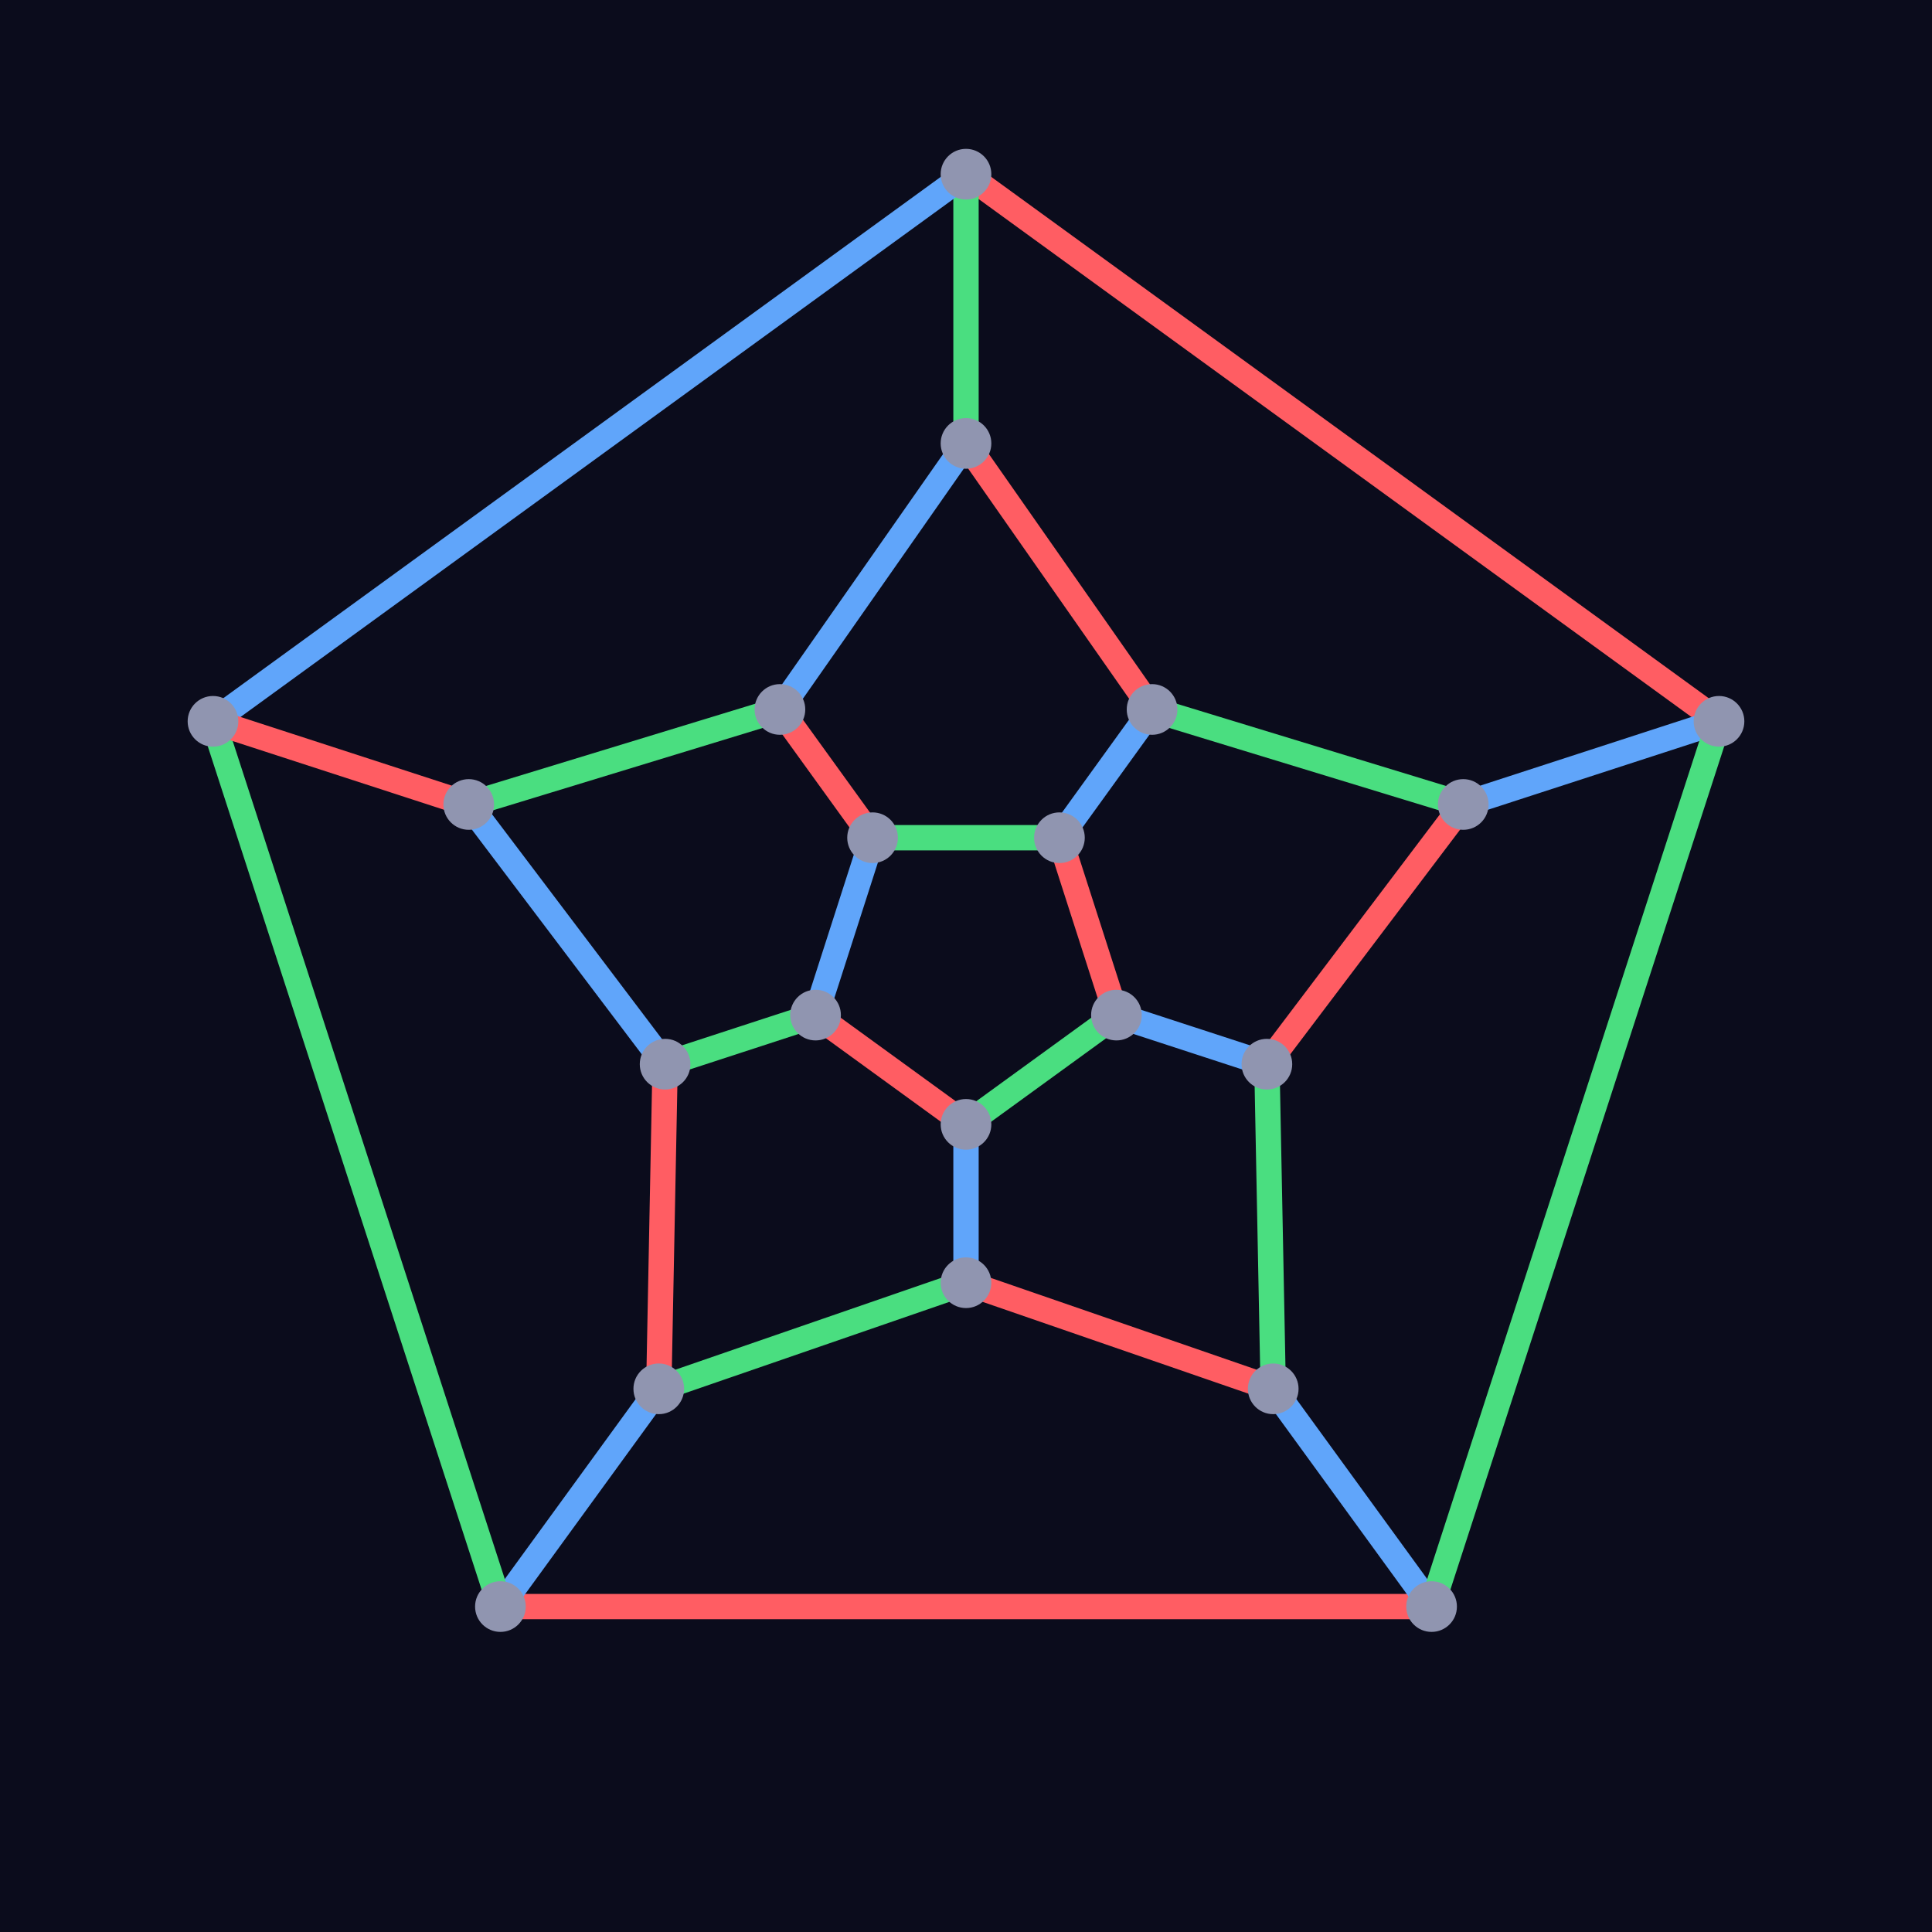
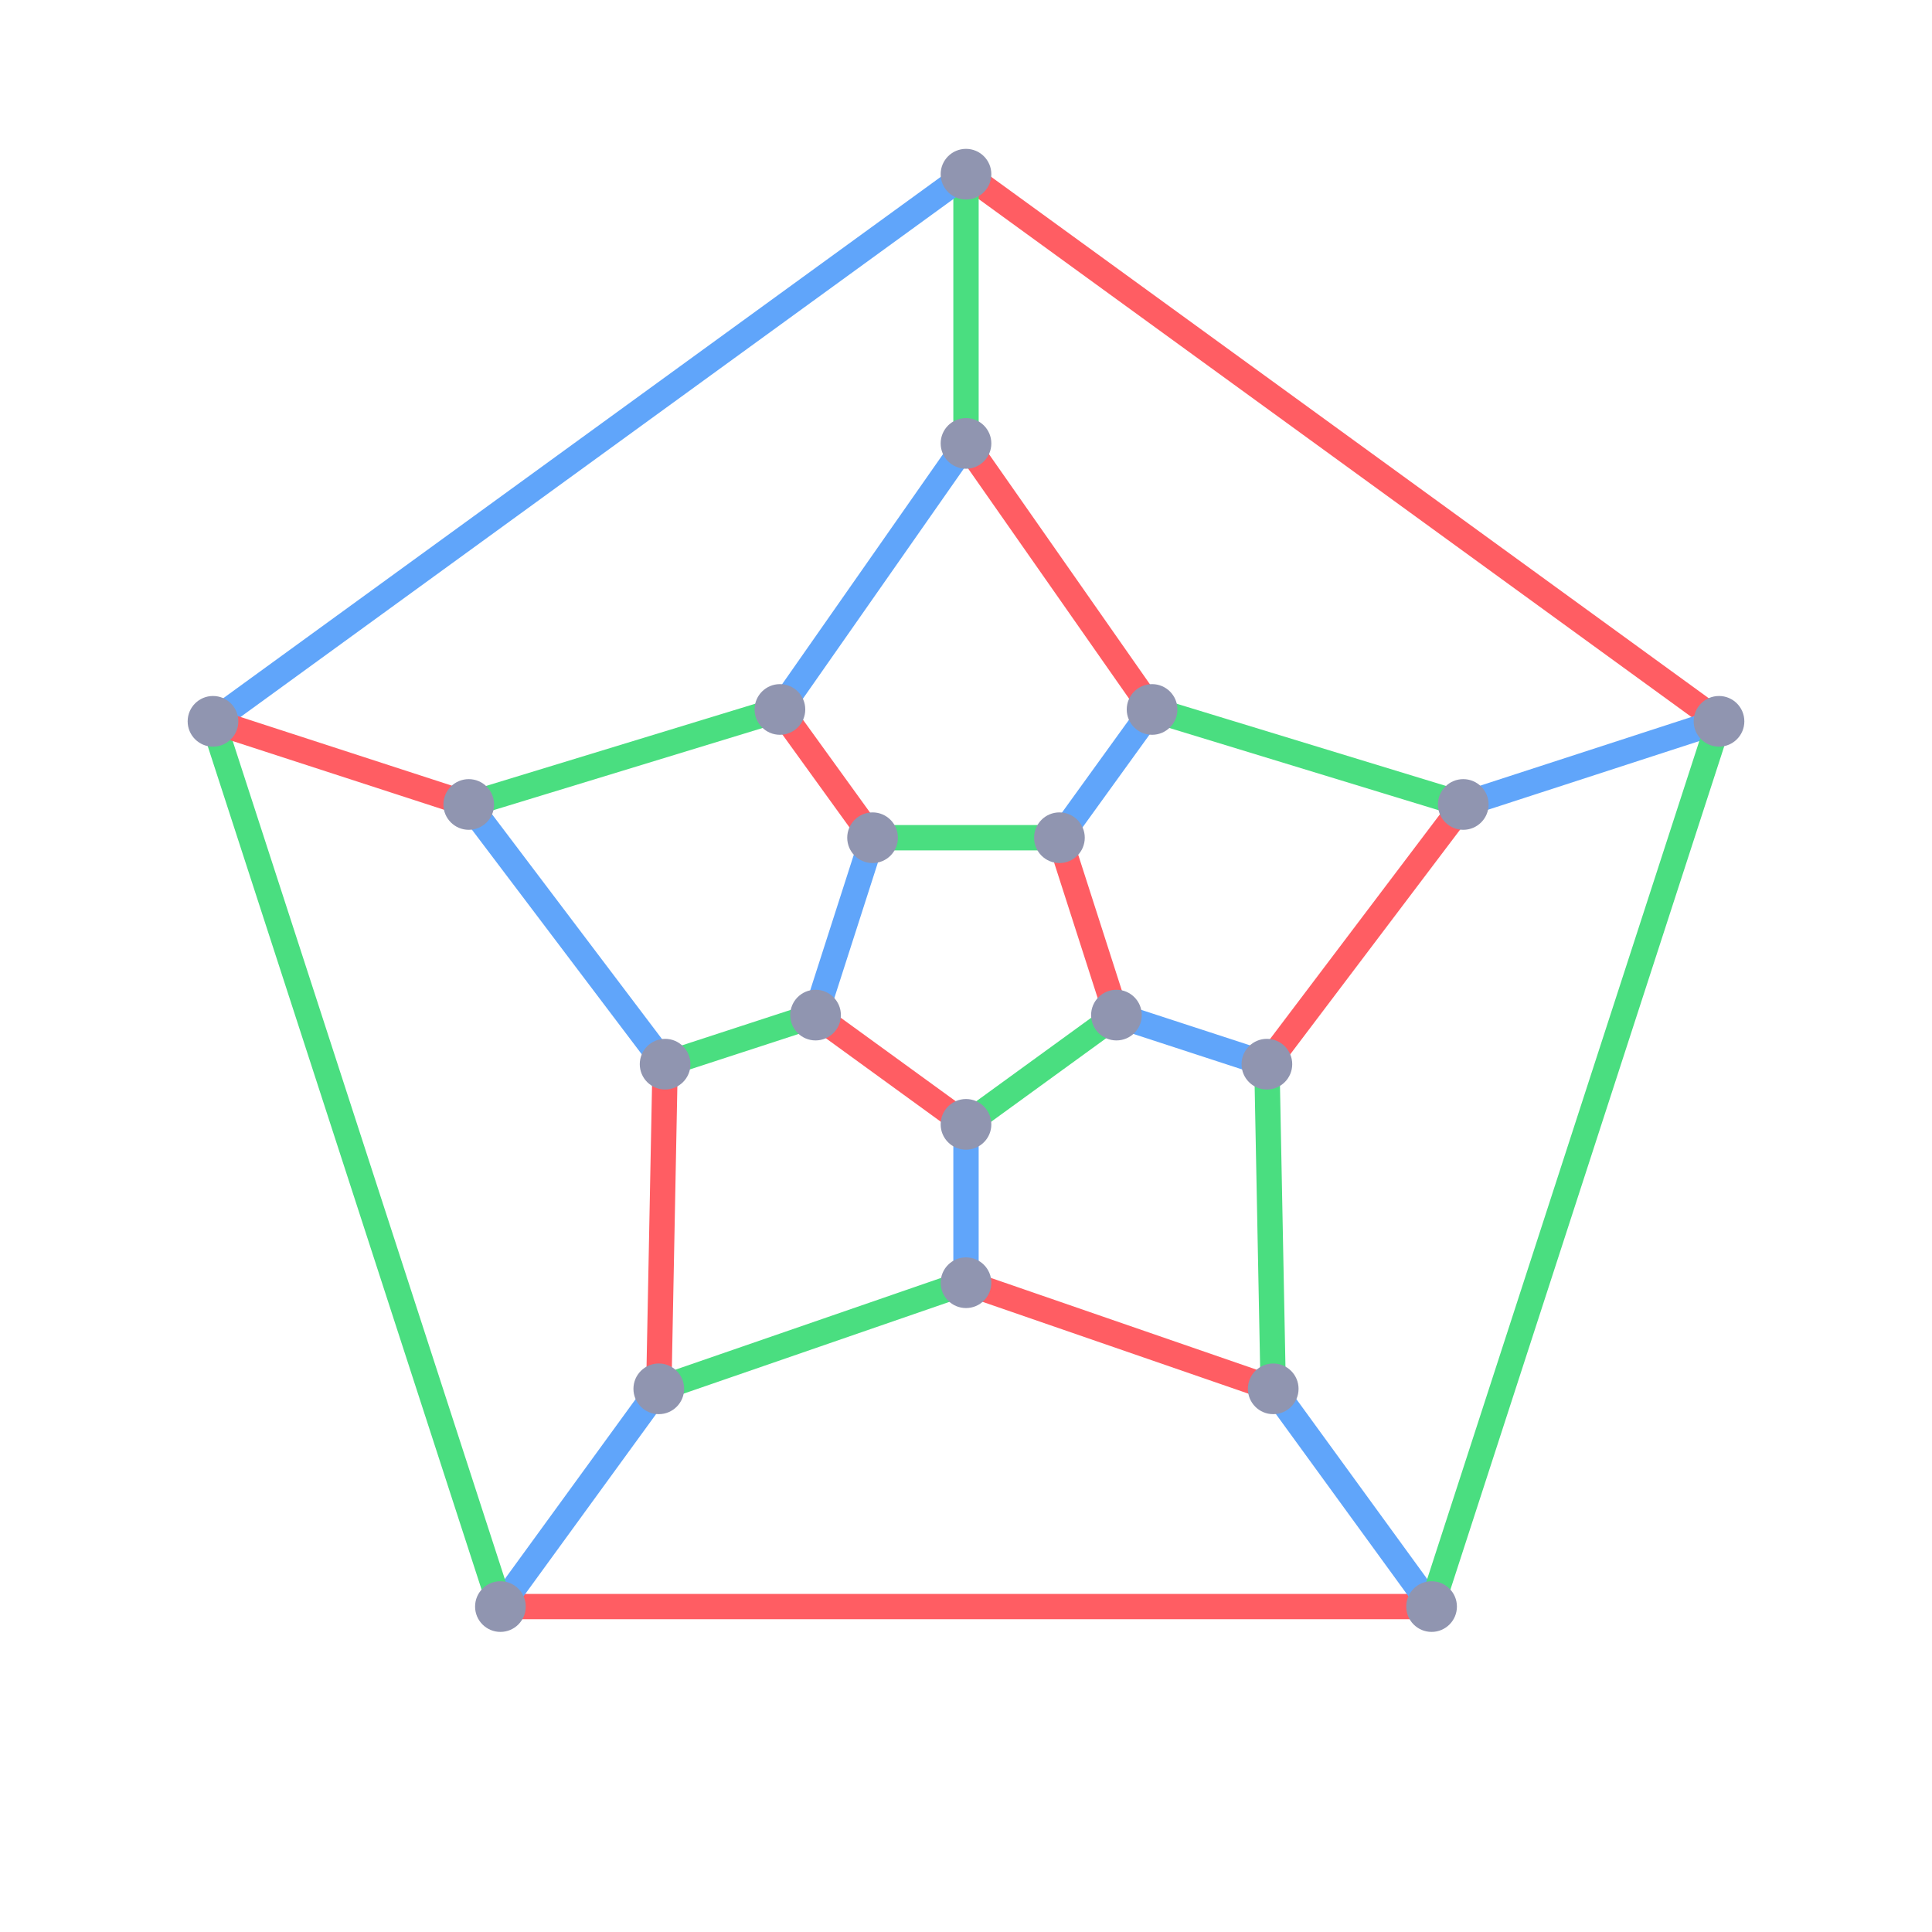
<svg xmlns="http://www.w3.org/2000/svg" width="800" height="800" viewBox="-1.22 -1.22 2.44 2.44">
-   <rect x="-1.22" y="-1.22" width="2.44" height="2.44" fill="#0b0c1c" />
  <line x1="0" y1="-1" x2="0.951" y2="-0.309" stroke="#ff5d63" stroke-width="0.032" stroke-linecap="round" />
  <line x1="0" y1="-1" x2="0" y2="-0.66" stroke="#4ade80" stroke-width="0.032" stroke-linecap="round" />
  <line x1="0" y1="-1" x2="-0.951" y2="-0.309" stroke="#60a5fa" stroke-width="0.032" stroke-linecap="round" />
  <line x1="-0.588" y1="0.809" x2="0.588" y2="0.809" stroke="#ff5d63" stroke-width="0.032" stroke-linecap="round" />
  <line x1="-0.588" y1="0.809" x2="-0.388" y2="0.534" stroke="#60a5fa" stroke-width="0.032" stroke-linecap="round" />
  <line x1="-0.588" y1="0.809" x2="-0.951" y2="-0.309" stroke="#4ade80" stroke-width="0.032" stroke-linecap="round" />
  <line x1="-0.235" y1="-0.324" x2="-0.118" y2="-0.162" stroke="#ff5d63" stroke-width="0.032" stroke-linecap="round" />
  <line x1="-0.235" y1="-0.324" x2="0" y2="-0.66" stroke="#60a5fa" stroke-width="0.032" stroke-linecap="round" />
  <line x1="-0.235" y1="-0.324" x2="-0.628" y2="-0.204" stroke="#4ade80" stroke-width="0.032" stroke-linecap="round" />
  <line x1="-0.38" y1="0.124" x2="-0.19" y2="0.062" stroke="#4ade80" stroke-width="0.032" stroke-linecap="round" />
  <line x1="-0.38" y1="0.124" x2="-0.388" y2="0.534" stroke="#ff5d63" stroke-width="0.032" stroke-linecap="round" />
  <line x1="-0.38" y1="0.124" x2="-0.628" y2="-0.204" stroke="#60a5fa" stroke-width="0.032" stroke-linecap="round" />
  <line x1="0.628" y1="-0.204" x2="0.951" y2="-0.309" stroke="#60a5fa" stroke-width="0.032" stroke-linecap="round" />
  <line x1="0.628" y1="-0.204" x2="0.235" y2="-0.324" stroke="#4ade80" stroke-width="0.032" stroke-linecap="round" />
  <line x1="0.628" y1="-0.204" x2="0.38" y2="0.124" stroke="#ff5d63" stroke-width="0.032" stroke-linecap="round" />
  <line x1="0.388" y1="0.534" x2="0.588" y2="0.809" stroke="#60a5fa" stroke-width="0.032" stroke-linecap="round" />
  <line x1="0.388" y1="0.534" x2="4.898587196589413e-17" y2="0.4" stroke="#ff5d63" stroke-width="0.032" stroke-linecap="round" />
  <line x1="0.388" y1="0.534" x2="0.38" y2="0.124" stroke="#4ade80" stroke-width="0.032" stroke-linecap="round" />
  <line x1="0.118" y1="-0.162" x2="-0.118" y2="-0.162" stroke="#4ade80" stroke-width="0.032" stroke-linecap="round" />
  <line x1="0.118" y1="-0.162" x2="0.235" y2="-0.324" stroke="#60a5fa" stroke-width="0.032" stroke-linecap="round" />
  <line x1="0.118" y1="-0.162" x2="0.19" y2="0.062" stroke="#ff5d63" stroke-width="0.032" stroke-linecap="round" />
  <line x1="2.4492935982947065e-17" y1="0.2" x2="-0.19" y2="0.062" stroke="#ff5d63" stroke-width="0.032" stroke-linecap="round" />
  <line x1="2.4492935982947065e-17" y1="0.2" x2="4.898587196589413e-17" y2="0.4" stroke="#60a5fa" stroke-width="0.032" stroke-linecap="round" />
  <line x1="2.4492935982947065e-17" y1="0.2" x2="0.19" y2="0.062" stroke="#4ade80" stroke-width="0.032" stroke-linecap="round" />
  <line x1="0.951" y1="-0.309" x2="0.588" y2="0.809" stroke="#4ade80" stroke-width="0.032" stroke-linecap="round" />
  <line x1="-0.118" y1="-0.162" x2="-0.19" y2="0.062" stroke="#60a5fa" stroke-width="0.032" stroke-linecap="round" />
  <line x1="0" y1="-0.66" x2="0.235" y2="-0.324" stroke="#ff5d63" stroke-width="0.032" stroke-linecap="round" />
  <line x1="-0.388" y1="0.534" x2="4.898587196589413e-17" y2="0.4" stroke="#4ade80" stroke-width="0.032" stroke-linecap="round" />
  <line x1="-0.951" y1="-0.309" x2="-0.628" y2="-0.204" stroke="#ff5d63" stroke-width="0.032" stroke-linecap="round" />
  <line x1="0.38" y1="0.124" x2="0.19" y2="0.062" stroke="#60a5fa" stroke-width="0.032" stroke-linecap="round" />
  <circle cx="0" cy="-1" r="0.032" fill="#9095b0" />
  <circle cx="-0.588" cy="0.809" r="0.032" fill="#9095b0" />
  <circle cx="-0.235" cy="-0.324" r="0.032" fill="#9095b0" />
  <circle cx="-0.38" cy="0.124" r="0.032" fill="#9095b0" />
  <circle cx="0.628" cy="-0.204" r="0.032" fill="#9095b0" />
  <circle cx="0.388" cy="0.534" r="0.032" fill="#9095b0" />
  <circle cx="0.118" cy="-0.162" r="0.032" fill="#9095b0" />
  <circle cx="2.4492935982947065e-17" cy="0.2" r="0.032" fill="#9095b0" />
  <circle cx="0.951" cy="-0.309" r="0.032" fill="#9095b0" />
  <circle cx="0.588" cy="0.809" r="0.032" fill="#9095b0" />
  <circle cx="-0.118" cy="-0.162" r="0.032" fill="#9095b0" />
  <circle cx="-0.19" cy="0.062" r="0.032" fill="#9095b0" />
  <circle cx="0" cy="-0.66" r="0.032" fill="#9095b0" />
  <circle cx="-0.388" cy="0.534" r="0.032" fill="#9095b0" />
  <circle cx="0.235" cy="-0.324" r="0.032" fill="#9095b0" />
  <circle cx="4.898587196589413e-17" cy="0.4" r="0.032" fill="#9095b0" />
  <circle cx="-0.951" cy="-0.309" r="0.032" fill="#9095b0" />
  <circle cx="-0.628" cy="-0.204" r="0.032" fill="#9095b0" />
  <circle cx="0.38" cy="0.124" r="0.032" fill="#9095b0" />
  <circle cx="0.19" cy="0.062" r="0.032" fill="#9095b0" />
</svg>
